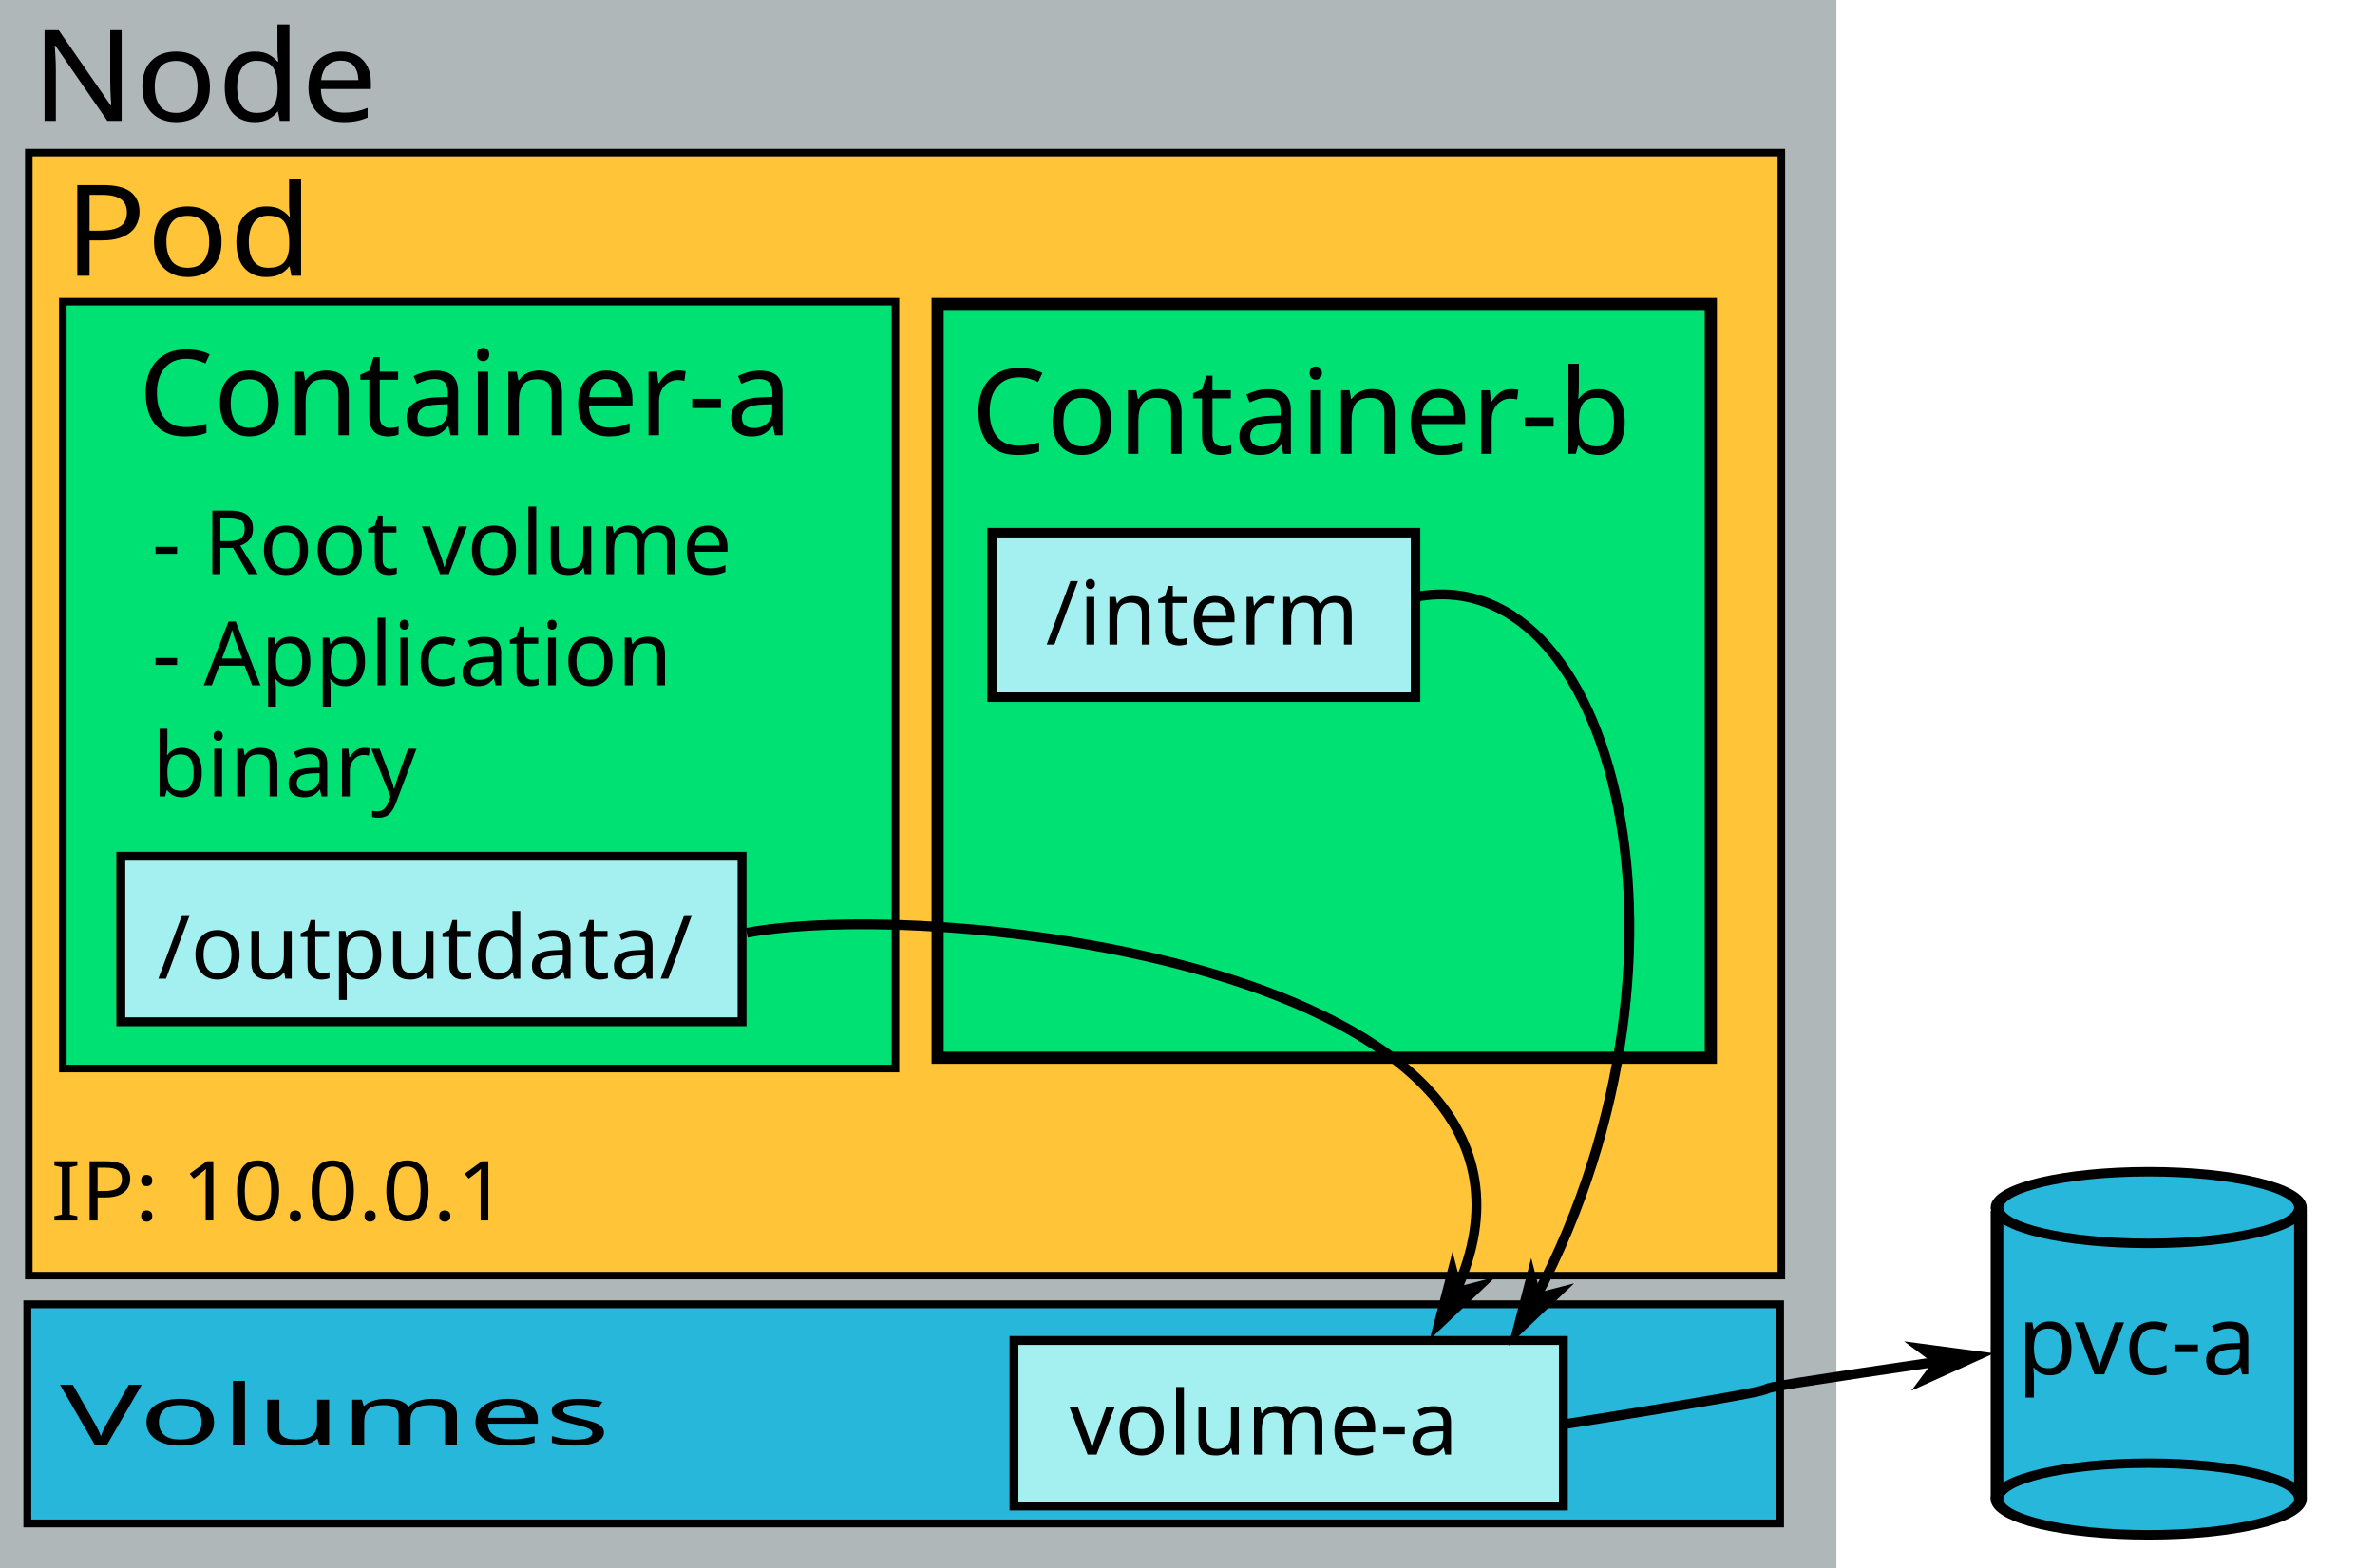
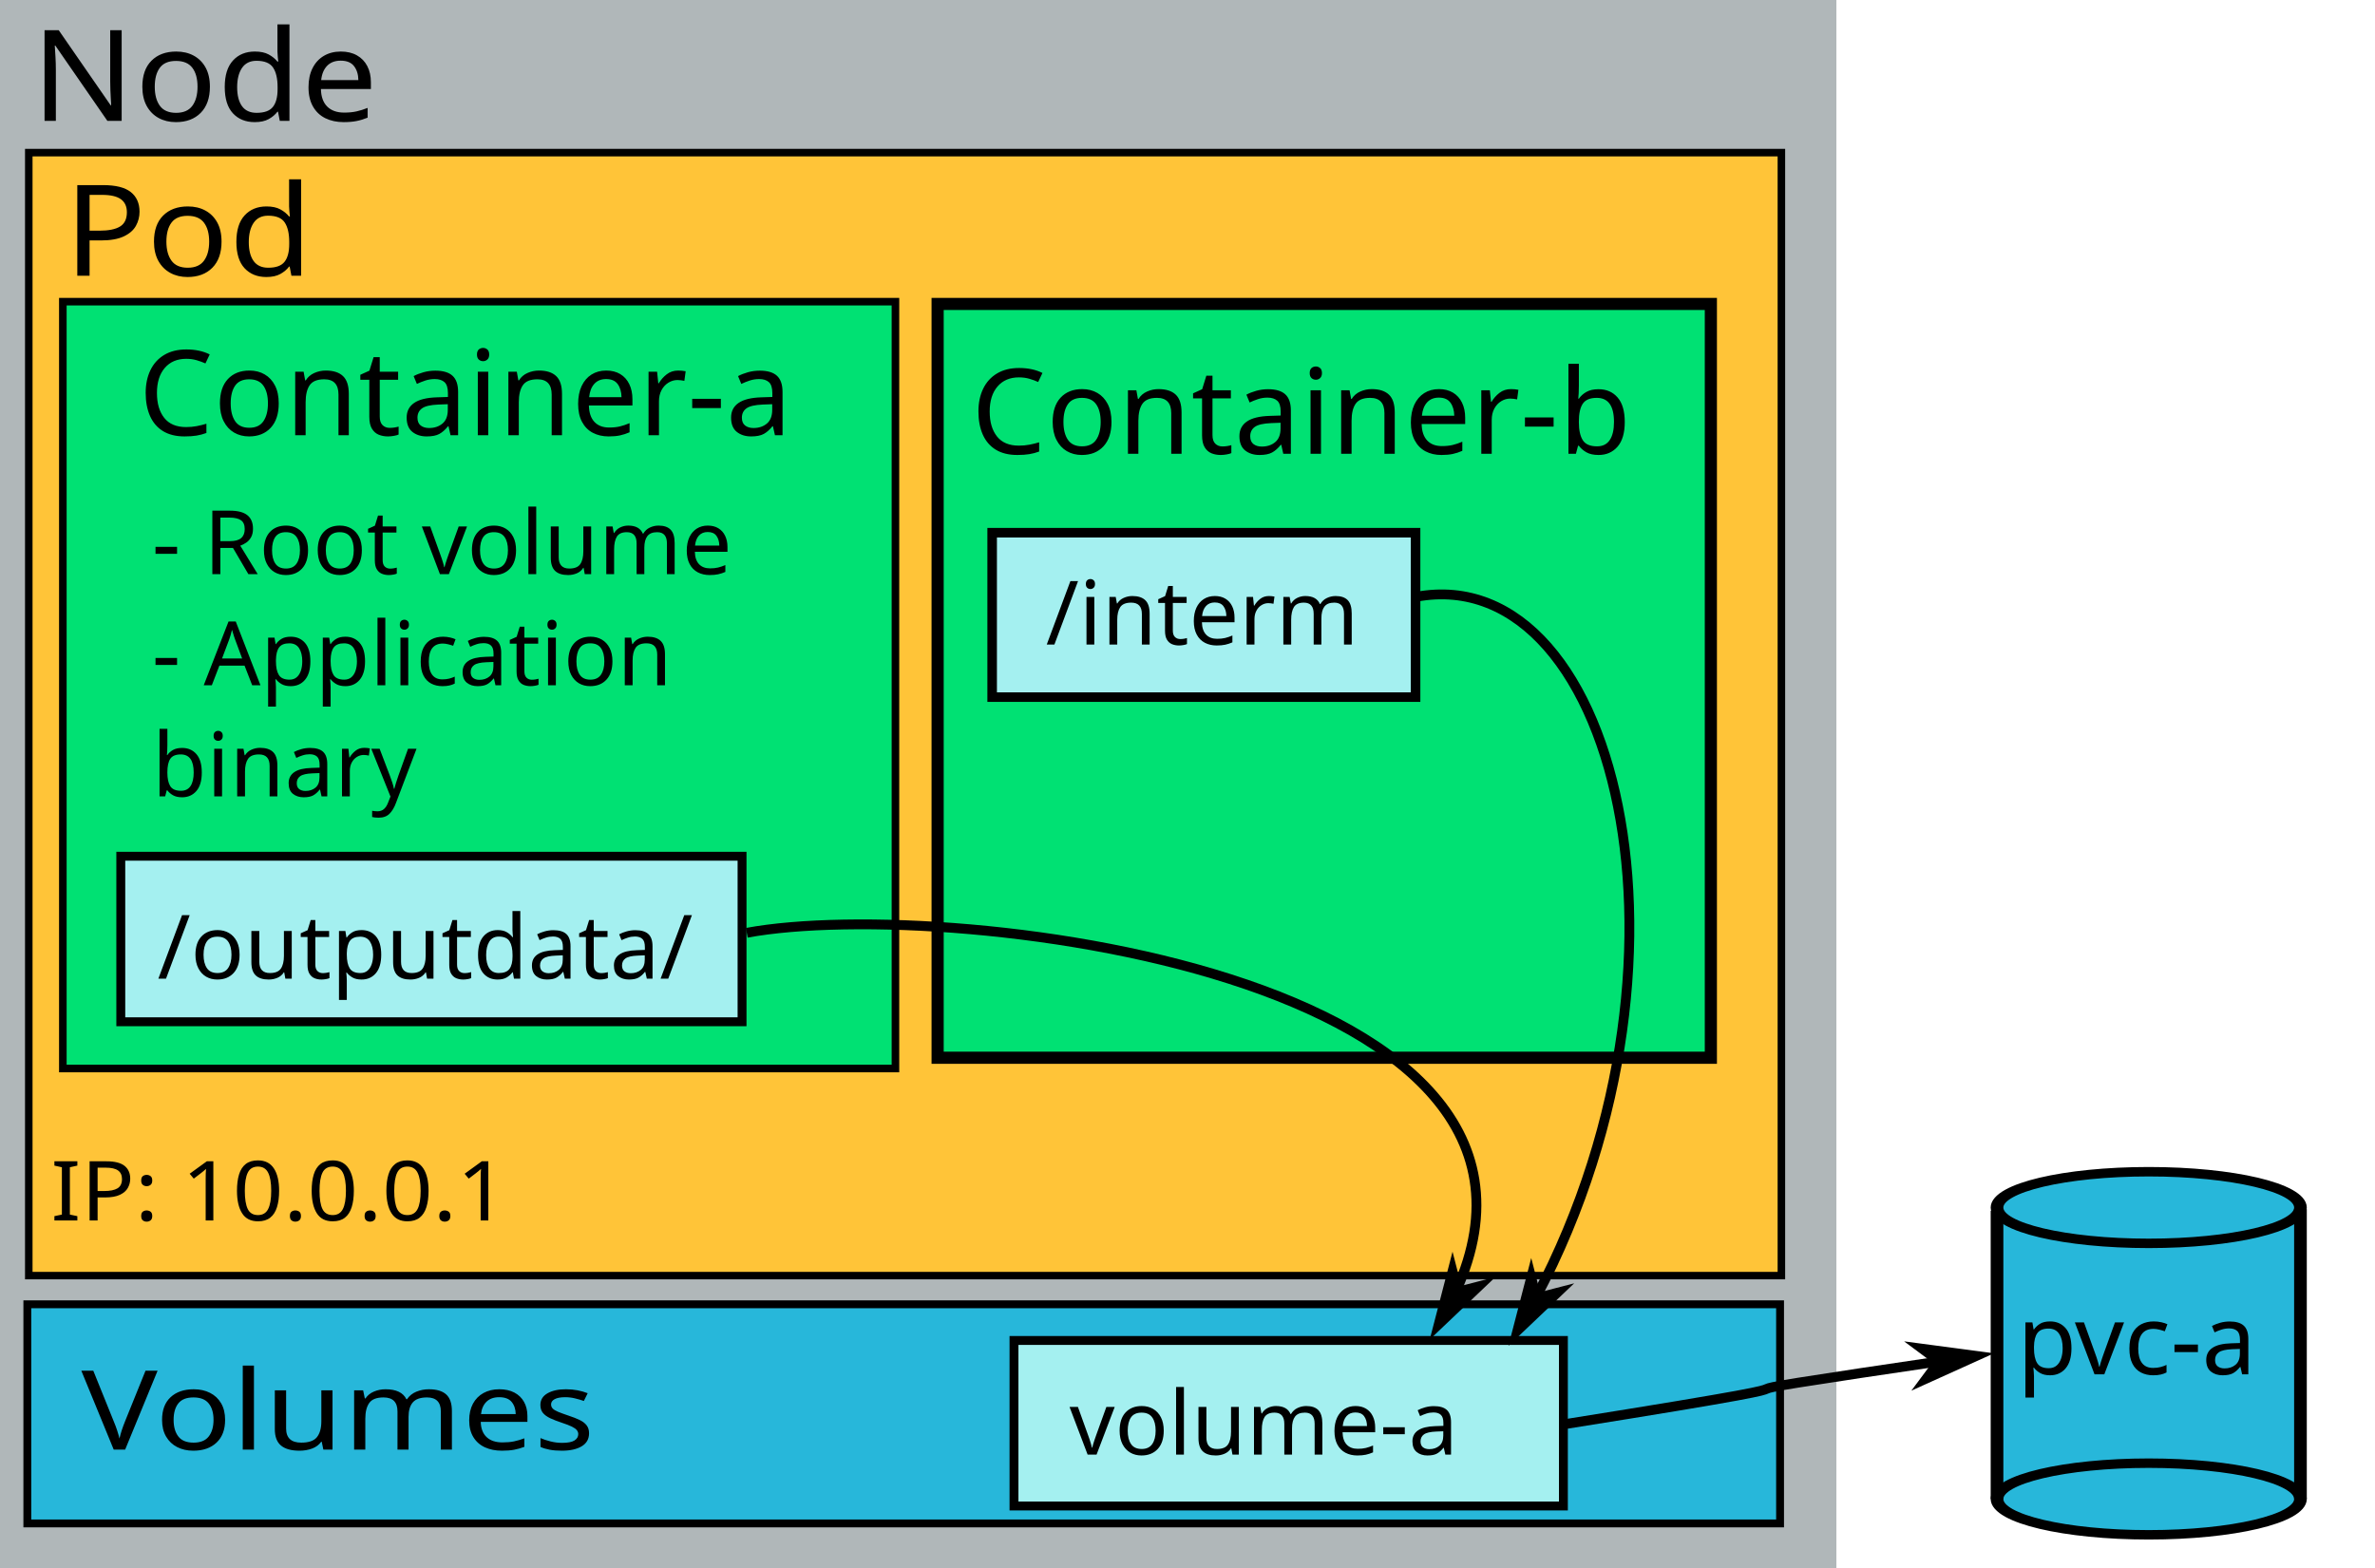
<svg xmlns="http://www.w3.org/2000/svg" width="1068.363" height="705.412" viewBox="0 0 1068.363 705.412" id="svg8507" version="1.1">
  <defs id="defs8509">
    <marker orient="auto" refY="0.0" refX="0.0" id="Arrow1Mend" style="overflow:visible;">
      <path id="path2928" d="M 0.0,0.0 L 5.0,-5.0 L -12.5,0.0 L 5.0,5.0 L 0.0,0.0 z " style="fill-rule:evenodd;stroke:#000000;stroke-width:1pt;stroke-opacity:1;fill:#000000;fill-opacity:1" transform="scale(0.4) rotate(180) translate(10,0)" />
    </marker>
    <marker orient="auto" refY="0.0" refX="0.0" id="Arrow1Lend" style="overflow:visible;">
      <path id="path2922" d="M 0.0,0.0 L 5.0,-5.0 L -12.5,0.0 L 5.0,5.0 L 0.0,0.0 z " style="fill-rule:evenodd;stroke:#000000;stroke-width:1pt;stroke-opacity:1;fill:#000000;fill-opacity:1" transform="scale(0.8) rotate(180) translate(12.5,0)" />
    </marker>
    <marker style="overflow:visible" id="marker8633" refX="0" refY="0" orient="auto">
      <path transform="matrix(-0.2,0,0,-0.2,-1.2,0)" style="fill:#000000;fill-opacity:1;fill-rule:evenodd;stroke:#000000;stroke-width:1pt;stroke-opacity:1" d="M 0,0 5,-5 -12.5,0 5,5 Z" id="path8631" />
    </marker>
    <marker orient="auto" refY="0" refX="0" id="marker7788" style="overflow:visible">
      <path id="path7786" d="M 0,0 5,-5 -12.5,0 5,5 Z" style="fill:#000000;fill-opacity:1;fill-rule:evenodd;stroke:#000000;stroke-width:1pt;stroke-opacity:1" transform="matrix(-0.2,0,0,-0.2,-1.2,0)" />
    </marker>
    <marker style="overflow:visible" id="marker6870" refX="0" refY="0" orient="auto">
      <path transform="matrix(-0.2,0,0,-0.2,-1.2,0)" style="fill:#000000;fill-opacity:1;fill-rule:evenodd;stroke:#000000;stroke-width:1pt;stroke-opacity:1" d="M 0,0 5,-5 -12.5,0 5,5 Z" id="path6868" />
    </marker>
    <marker orient="auto" refY="0" refX="0" id="Arrow1Send" style="overflow:visible">
      <path id="path6935" d="M 0,0 5,-5 -12.5,0 5,5 Z" style="fill:#000000;fill-opacity:1;fill-rule:evenodd;stroke:#000000;stroke-width:1pt;stroke-opacity:1" transform="matrix(-0.2,0,0,-0.2,-1.2,0)" />
    </marker>
    <marker orient="auto" refY="0" refX="0" id="TriangleOutM" style="overflow:visible">
      <path id="path7065" d="M 5.77,0 -2.88,5 V -5 Z" style="fill:#000000;fill-opacity:1;fill-rule:evenodd;stroke:#000000;stroke-width:1pt;stroke-opacity:1" transform="scale(0.4)" />
    </marker>
    <filter style="color-interpolation-filters:sRGB;" id="filter542">
      <feGaussianBlur stdDeviation="15 15" result="blur" id="feGaussianBlur540" />
    </filter>
    <marker orient="auto" refY="0" refX="0" id="Arrow1Lend-9" style="overflow:visible">
      <path id="path2922-9" d="M 0,0 5,-5 -12.5,0 5,5 Z" style="fill:#000000;fill-opacity:1;fill-rule:evenodd;stroke:#000000;stroke-width:1pt;stroke-opacity:1" transform="matrix(-0.8,0,0,-0.8,-10,0)" />
    </marker>
    <marker orient="auto" refY="0" refX="0" id="Arrow1Mend-2" style="overflow:visible">
      <path id="path2928-0" d="M 0,0 5,-5 -12.5,0 5,5 Z" style="fill:#000000;fill-opacity:1;fill-rule:evenodd;stroke:#000000;stroke-width:1pt;stroke-opacity:1" transform="matrix(-0.4,0,0,-0.4,-4,0)" />
    </marker>
    <marker orient="auto" refY="0" refX="0" id="Arrow1Lend-6" style="overflow:visible">
      <path id="path2922-3" d="M 0,0 5,-5 -12.5,0 5,5 Z" style="fill:#000000;fill-opacity:1;fill-rule:evenodd;stroke:#000000;stroke-width:1pt;stroke-opacity:1" transform="matrix(-0.8,0,0,-0.8,-10,0)" />
    </marker>
    <marker orient="auto" refY="0" refX="0" id="Arrow1Mend-9" style="overflow:visible">
      <path id="path2928-2" d="M 0,0 5,-5 -12.5,0 5,5 Z" style="fill:#000000;fill-opacity:1;fill-rule:evenodd;stroke:#000000;stroke-width:1pt;stroke-opacity:1" transform="matrix(-0.4,0,0,-0.4,-4,0)" />
    </marker>
  </defs>
  <g id="layer2" transform="translate(-45.48615,-217.647)" />
  <g id="layer1" transform="translate(-45.48615,-190.0092)">
    <rect style="fill:#b0b7b9;fill-opacity:1;stroke-width:4.351;stroke-linecap:round;stroke-linejoin:miter;stroke-miterlimit:2.6;stroke-dasharray:none" id="rect7393" width="827.774" height="712.665" x="43.793" y="189.528" rx="0" ry="0" />
    <rect style="fill:#ffc438;fill-opacity:1;stroke:#000000;stroke-width:3.385;stroke-linecap:round;stroke-linejoin:miter;stroke-miterlimit:4;stroke-dasharray:none;stroke-dashoffset:0" id="rect4365-2" width="788.389" height="505.32" x="58.432" y="258.673" />
    <text xml:space="preserve" style="font-style:normal;font-weight:normal;font-size:11.59px;line-height:0%;font-family:sans-serif;letter-spacing:0px;word-spacing:0px;fill:#000000;fill-opacity:1;stroke:none;stroke-width:0.966px;stroke-linecap:butt;stroke-linejoin:miter;stroke-opacity:1" x="66.009" y="765.487" id="text5184-3" transform="scale(1.035584,0.9656391)">
      <tspan id="tspan5186-0" x="66.009" y="765.487" style="font-style:normal;font-variant:normal;font-weight:normal;font-stretch:normal;font-size:38.632px;line-height:125%;font-family:sans-serif;-inkscape-font-specification:sans-serif;text-align:start;writing-mode:lr-tb;text-anchor:start;stroke-width:0.966px">IP: 10.0.0.1</tspan>
    </text>
    <text xml:space="preserve" style="font-style:normal;font-weight:normal;font-size:11.59px;line-height:0%;font-family:sans-serif;letter-spacing:0px;word-spacing:0px;fill:#000000;fill-opacity:1;stroke:none;stroke-width:0.966px;stroke-linecap:butt;stroke-linejoin:miter;stroke-opacity:1" x="57.54" y="253.104" id="text4367-2" transform="scale(1.035676,0.9655533)">
      <tspan x="57.54" y="253.104" style="font-style:normal;font-variant:normal;font-weight:normal;font-stretch:normal;font-size:59.155px;line-height:125%;font-family:sans-serif;-inkscape-font-specification:sans-serif;text-align:start;writing-mode:lr-tb;text-anchor:start;stroke-width:0.966px" id="tspan9415">Node</tspan>
    </text>
    <rect style="fill:#00e173;fill-opacity:1;stroke:#000000;stroke-width:5.465;stroke-linecap:round;stroke-linejoin:miter;stroke-miterlimit:4;stroke-dasharray:none" id="rect4153-2-2-9-2" width="347.829" height="339.196" x="467.266" y="326.773" />
    <rect y="325.746" x="73.751" height="345.06" width="374.54" id="rect8594" style="fill:#00e173;fill-opacity:1;stroke:#000000;stroke-width:3.411;stroke-linecap:round;stroke-linejoin:miter;stroke-miterlimit:4;stroke-dasharray:none" />
    <text xml:space="preserve" style="font-style:normal;font-weight:normal;line-height:0%;font-family:sans-serif;letter-spacing:0px;word-spacing:0px;fill:#000000;fill-opacity:1;stroke:none;stroke-width:1px;stroke-linecap:butt;stroke-linejoin:miter;stroke-opacity:1" x="107.761" y="385.888" id="text4291-5-3" transform="scale(1.000089,0.9999111)">
      <tspan style="font-style:normal;font-variant:normal;font-weight:normal;font-stretch:normal;font-size:53.333px;line-height:125%;font-family:sans-serif;-inkscape-font-specification:sans-serif;text-align:start;writing-mode:lr-tb;text-anchor:start" id="tspan4293-6-5" x="107.761" y="385.888">Container-a</tspan>
    </text>
    <rect style="fill:#27b7da;fill-opacity:1;stroke:#000000;stroke-width:3.534;stroke-linecap:round;stroke-linejoin:miter;stroke-miterlimit:4;stroke-dasharray:none" id="rect4153-2-2-9-2-4" width="788.446" height="98.616" x="57.781" y="776.885" ry="0" />
-     <text xml:space="preserve" style="font-style:normal;font-weight:normal;font-size:9.429px;line-height:0%;font-family:sans-serif;letter-spacing:0px;word-spacing:0px;fill:#000000;fill-opacity:1;stroke:none;stroke-width:0.786px;stroke-linecap:butt;stroke-linejoin:miter;stroke-opacity:1" x="56.953" y="1069.311" id="text4291-5-3-6" transform="scale(1.272828,0.7856519)">
-       <tspan style="font-style:normal;font-variant:normal;font-weight:normal;font-stretch:normal;font-size:48.125px;line-height:125%;font-family:sans-serif;-inkscape-font-specification:sans-serif;text-align:start;writing-mode:lr-tb;text-anchor:start;stroke-width:0.786px" id="tspan4293-6-5-7" x="56.953" y="1069.311">Volumes</tspan>
+     <text xml:space="preserve" style="font-style:normal;font-weight:normal;font-size:53.333px;line-height:0%;font-family:sans-serif;letter-spacing:0px;word-spacing:0px;fill:#000000;fill-opacity:1;stroke:none;stroke-width:0.933px;stroke-linecap:butt;stroke-linejoin:miter;stroke-opacity:1;-inkscape-font-specification:'sans-serif, Normal';font-stretch:normal;font-variant:normal;text-anchor:start;text-align:start;writing-mode:lr;font-variant-ligatures:normal;font-variant-caps:normal;font-variant-numeric:normal;font-feature-settings:normal;" x="76.536" y="903.154" id="text4291-5-3-6" transform="scale(1.072272,0.9325996)">
+       <tspan style="font-style:normal;font-variant:normal;font-weight:normal;font-stretch:normal;font-size:53.333px;line-height:125%;font-family:sans-serif;-inkscape-font-specification:'sans-serif, Normal';font-variant-ligatures:normal;font-variant-caps:normal;font-variant-numeric:normal;font-feature-settings:normal;text-align:start;writing-mode:lr;text-anchor:start;stroke-width:0.933px;" id="tspan4293-6-5-7" x="76.536" y="903.154">Volumes</tspan>
    </text>
    <text xml:space="preserve" style="font-style:normal;font-weight:normal;font-size:40px;line-height:1.25;font-family:sans-serif;letter-spacing:0px;word-spacing:0px;fill:#000000;fill-opacity:1;stroke:none" x="113.85" y="448.351" id="text4993">
      <tspan x="113.85" y="448.351" id="tspan4995">- Root volume</tspan>
      <tspan x="113.85" y="498.351" id="tspan4999">- Application</tspan>
      <tspan x="113.85" y="548.351" id="tspan5003">binary</tspan>
    </text>
    <text xml:space="preserve" style="font-style:normal;font-weight:normal;font-size:40px;line-height:1.25;font-family:sans-serif;letter-spacing:0px;word-spacing:0px;fill:#000000;fill-opacity:1;stroke:none" x="680.502" y="473.428" id="text5839">
      <tspan id="tspan5837" x="680.502" y="508.819" />
    </text>
    <g id="g8870" transform="translate(-16.9279,128.652)">
      <rect id="rect7452" width="247.147" height="74.483" x="518.543" y="664.522" style="fill:#a4f0f0;fill-opacity:1;stroke:#000000;stroke-width:4;stroke-miterlimit:4;stroke-dasharray:none;stroke-opacity:1" />
      <text id="text5918" y="715.864" x="543.541" style="font-style:normal;font-weight:normal;font-size:40px;line-height:1.25;font-family:sans-serif;letter-spacing:0px;word-spacing:0px;fill:#000000;fill-opacity:1;stroke:none" xml:space="preserve">
        <tspan y="715.864" x="543.541" id="tspan5916">volume-a</tspan>
      </text>
    </g>
    <g id="g8875" transform="translate(-10.54986,-137.116)">
      <rect id="rect7456" width="279.466" height="74.483" x="110.372" y="712.401" style="fill:#a4f0f0;fill-opacity:1;stroke:#000000;stroke-width:4;stroke-miterlimit:4;stroke-dasharray:none;stroke-opacity:1" />
      <text id="text7466" y="767.48" x="126.88" style="font-style:normal;font-weight:normal;font-size:40px;line-height:1.25;font-family:sans-serif;letter-spacing:0px;word-spacing:0px;fill:#000000;fill-opacity:1;stroke:none" xml:space="preserve">
        <tspan y="767.48" x="126.88" id="tspan7464">/outputdata/</tspan>
      </text>
    </g>
    <text transform="scale(1.000089,0.9999111)" id="text8598" y="394.239" x="482.33" style="font-style:normal;font-weight:normal;line-height:0%;font-family:sans-serif;letter-spacing:0px;word-spacing:0px;fill:#000000;fill-opacity:1;stroke:none;stroke-width:1px;stroke-linecap:butt;stroke-linejoin:miter;stroke-opacity:1" xml:space="preserve">
      <tspan y="394.239" x="482.33" id="tspan8596" style="font-style:normal;font-variant:normal;font-weight:normal;font-stretch:normal;font-size:53.333px;line-height:124%;font-family:sans-serif;-inkscape-font-specification:sans-serif;text-align:start;writing-mode:lr-tb;text-anchor:start">Container-b</tspan>
    </text>
    <g id="g2059" transform="translate(-120.1881,10.15674)">
      <rect style="fill:#a4f0f0;fill-opacity:1;stroke:#000000;stroke-width:4.294;stroke-miterlimit:4;stroke-dasharray:none;stroke-opacity:1" y="419.548" x="611.982" height="73.987" width="190.471" id="rect10854" />
      <text xml:space="preserve" style="font-style:normal;font-weight:normal;font-size:40px;line-height:1.25;font-family:sans-serif;letter-spacing:0px;word-spacing:0px;fill:#000000;fill-opacity:1;stroke:none" x="636.134" y="469.893" id="text10858">
        <tspan x="636.134" y="469.893" id="tspan10856">/interm</tspan>
        <tspan id="tspan10864" x="636.134" y="519.893" />
      </text>
    </g>
    <path style="fill:none;fill-rule:evenodd;stroke:#000000;stroke-width:4.417;stroke-linecap:butt;stroke-linejoin:miter;stroke-miterlimit:0.6;stroke-dasharray:none;stroke-opacity:1;marker-mid:url(#Arrow1Lend);marker-end:url(#Arrow1Mend)" d="m 682.58,458.539 c 92.528,-17.109 137.103,174.641 45.869,329.556" id="path10866" />
    <path style="fill:none;fill-rule:evenodd;stroke:#000000;stroke-width:4.417;stroke-linecap:butt;stroke-linejoin:miter;stroke-miterlimit:0.6;stroke-dasharray:none;stroke-opacity:1;marker-mid:url(#Arrow1Lend-9);marker-end:url(#Arrow1Mend-2)" d="M 381.414,609.732 C 473.943,592.623 784.285,630.328 693.051,785.244" id="path10866-5" />
    <text xml:space="preserve" style="font-style:normal;font-weight:normal;font-size:11.59px;line-height:0%;font-family:sans-serif;letter-spacing:0px;word-spacing:0px;fill:#000000;fill-opacity:1;stroke:none;stroke-width:0.966px;stroke-linecap:butt;stroke-linejoin:miter;stroke-opacity:1" x="71.76" y="325.287" id="text4367-2-8" transform="scale(1.035676,0.9655533)">
      <tspan x="71.76" y="325.287" style="font-style:normal;font-variant:normal;font-weight:normal;font-stretch:normal;font-size:59.155px;line-height:125%;font-family:sans-serif;-inkscape-font-specification:sans-serif;text-align:start;writing-mode:lr-tb;text-anchor:start;stroke-width:0.966px" id="tspan9415-0">Pod</tspan>
    </text>
    <g id="g10898" transform="translate(-41.45515,232.0898)">
      <path style="fill:#27b7da;fill-opacity:1;stroke:#27b7da;stroke-width:1.536;stroke-linecap:round;stroke-linejoin:miter;stroke-miterlimit:4;stroke-dasharray:none;stroke-dashoffset:0;stroke-opacity:1" d="m 987.605,567.7 v -65.696 l 4.287,2.087 c 5.865,2.856 17.551,5.922 29.564,7.758 14.293,2.184 52.173,2.184 66.466,0 12.013,-1.836 23.699,-4.902 29.564,-7.758 l 4.287,-2.087 v 65.766 c 0,36.171 -0.34,65.621 -0.756,65.443 -18.363,-7.842 -37.03,-10.913 -66.328,-10.913 -26.282,0 -46.671,2.909 -60.437,8.621 -3.279,1.361 -6.116,2.474 -6.305,2.474 -0.189,0 -0.343,-29.563 -0.343,-65.696 z" id="path9238" />
      <g transform="matrix(0.5695677,0,0,0.4249315,371.5162,329.5624)" id="g9240">
        <ellipse style="fill:#27b7da;fill-opacity:1;stroke:#000000;stroke-width:10;stroke-linecap:round;stroke-linejoin:miter;stroke-miterlimit:4;stroke-dasharray:none;stroke-dashoffset:0;stroke-opacity:1" id="path9206-7" cx="1197.414" cy="712.707" rx="119.828" ry="37.931" />
        <ellipse style="fill:#27b7da;fill-opacity:1;stroke:#000000;stroke-width:10;stroke-linecap:round;stroke-linejoin:miter;stroke-miterlimit:4;stroke-dasharray:none;stroke-dashoffset:0;stroke-opacity:1" id="path9206" cx="1197.414" cy="404.086" rx="119.828" ry="37.931" />
        <path style="fill:none;fill-rule:evenodd;stroke:#000000;stroke-width:10;stroke-linecap:butt;stroke-linejoin:miter;stroke-miterlimit:4;stroke-dasharray:none;stroke-opacity:1" d="M 1077.586,407.535 V 712.707" id="path9232" />
        <path style="fill:none;fill-rule:evenodd;stroke:#000000;stroke-width:10;stroke-linecap:butt;stroke-linejoin:miter;stroke-miterlimit:4;stroke-dasharray:none;stroke-opacity:1" d="M 1317.241,405.81 V 712.707" id="path9234" />
      </g>
      <text id="text9247" y="576.311" x="994.353" style="font-style:normal;font-weight:normal;font-size:13.077px;line-height:0%;font-family:sans-serif;letter-spacing:0px;word-spacing:0px;fill:#000000;fill-opacity:1;stroke:none;stroke-width:1.09px;stroke-linecap:butt;stroke-linejoin:miter;stroke-opacity:1" xml:space="preserve">
        <tspan id="tspan10884" style="font-style:normal;font-variant:normal;font-weight:normal;font-stretch:normal;font-size:43.592px;line-height:125%;font-family:sans-serif;-inkscape-font-specification:sans-serif;text-align:start;writing-mode:lr-tb;text-anchor:start;stroke-width:1.09px" y="576.311" x="994.353">pvc-a</tspan>
      </text>
    </g>
    <path style="fill:none;fill-rule:evenodd;stroke:#000000;stroke-width:4.417;stroke-linecap:butt;stroke-linejoin:miter;stroke-miterlimit:0.6;stroke-dasharray:none;stroke-opacity:1;marker-mid:url(#Arrow1Lend-6);marker-end:url(#Arrow1Mend-9)" d="m 749.622,830.798 c 173.938,-27.728 6.335,-4.372 184.255,-30.585" id="path10866-3" />
+     <text xml:space="preserve" style="font-style:normal;font-weight:normal;font-size:40px;line-height:1.25;font-family:sans-serif;letter-spacing:0px;word-spacing:0px;fill:#000000;fill-opacity:1;stroke:none" x="400.99" y="846.345" id="text4658">
+       <tspan id="tspan4656" x="400.99" y="881.736" />
+     </text>
+     <text xml:space="preserve" style="font-style:normal;font-weight:normal;font-size:40px;line-height:1.25;font-family:sans-serif;letter-spacing:0px;word-spacing:0px;fill:#000000;fill-opacity:1;stroke:none" x="371.066" y="831.981" id="text4662">
+       <tspan id="tspan4660" x="371.066" y="867.372" />
+     </text>
  </g>
</svg>
